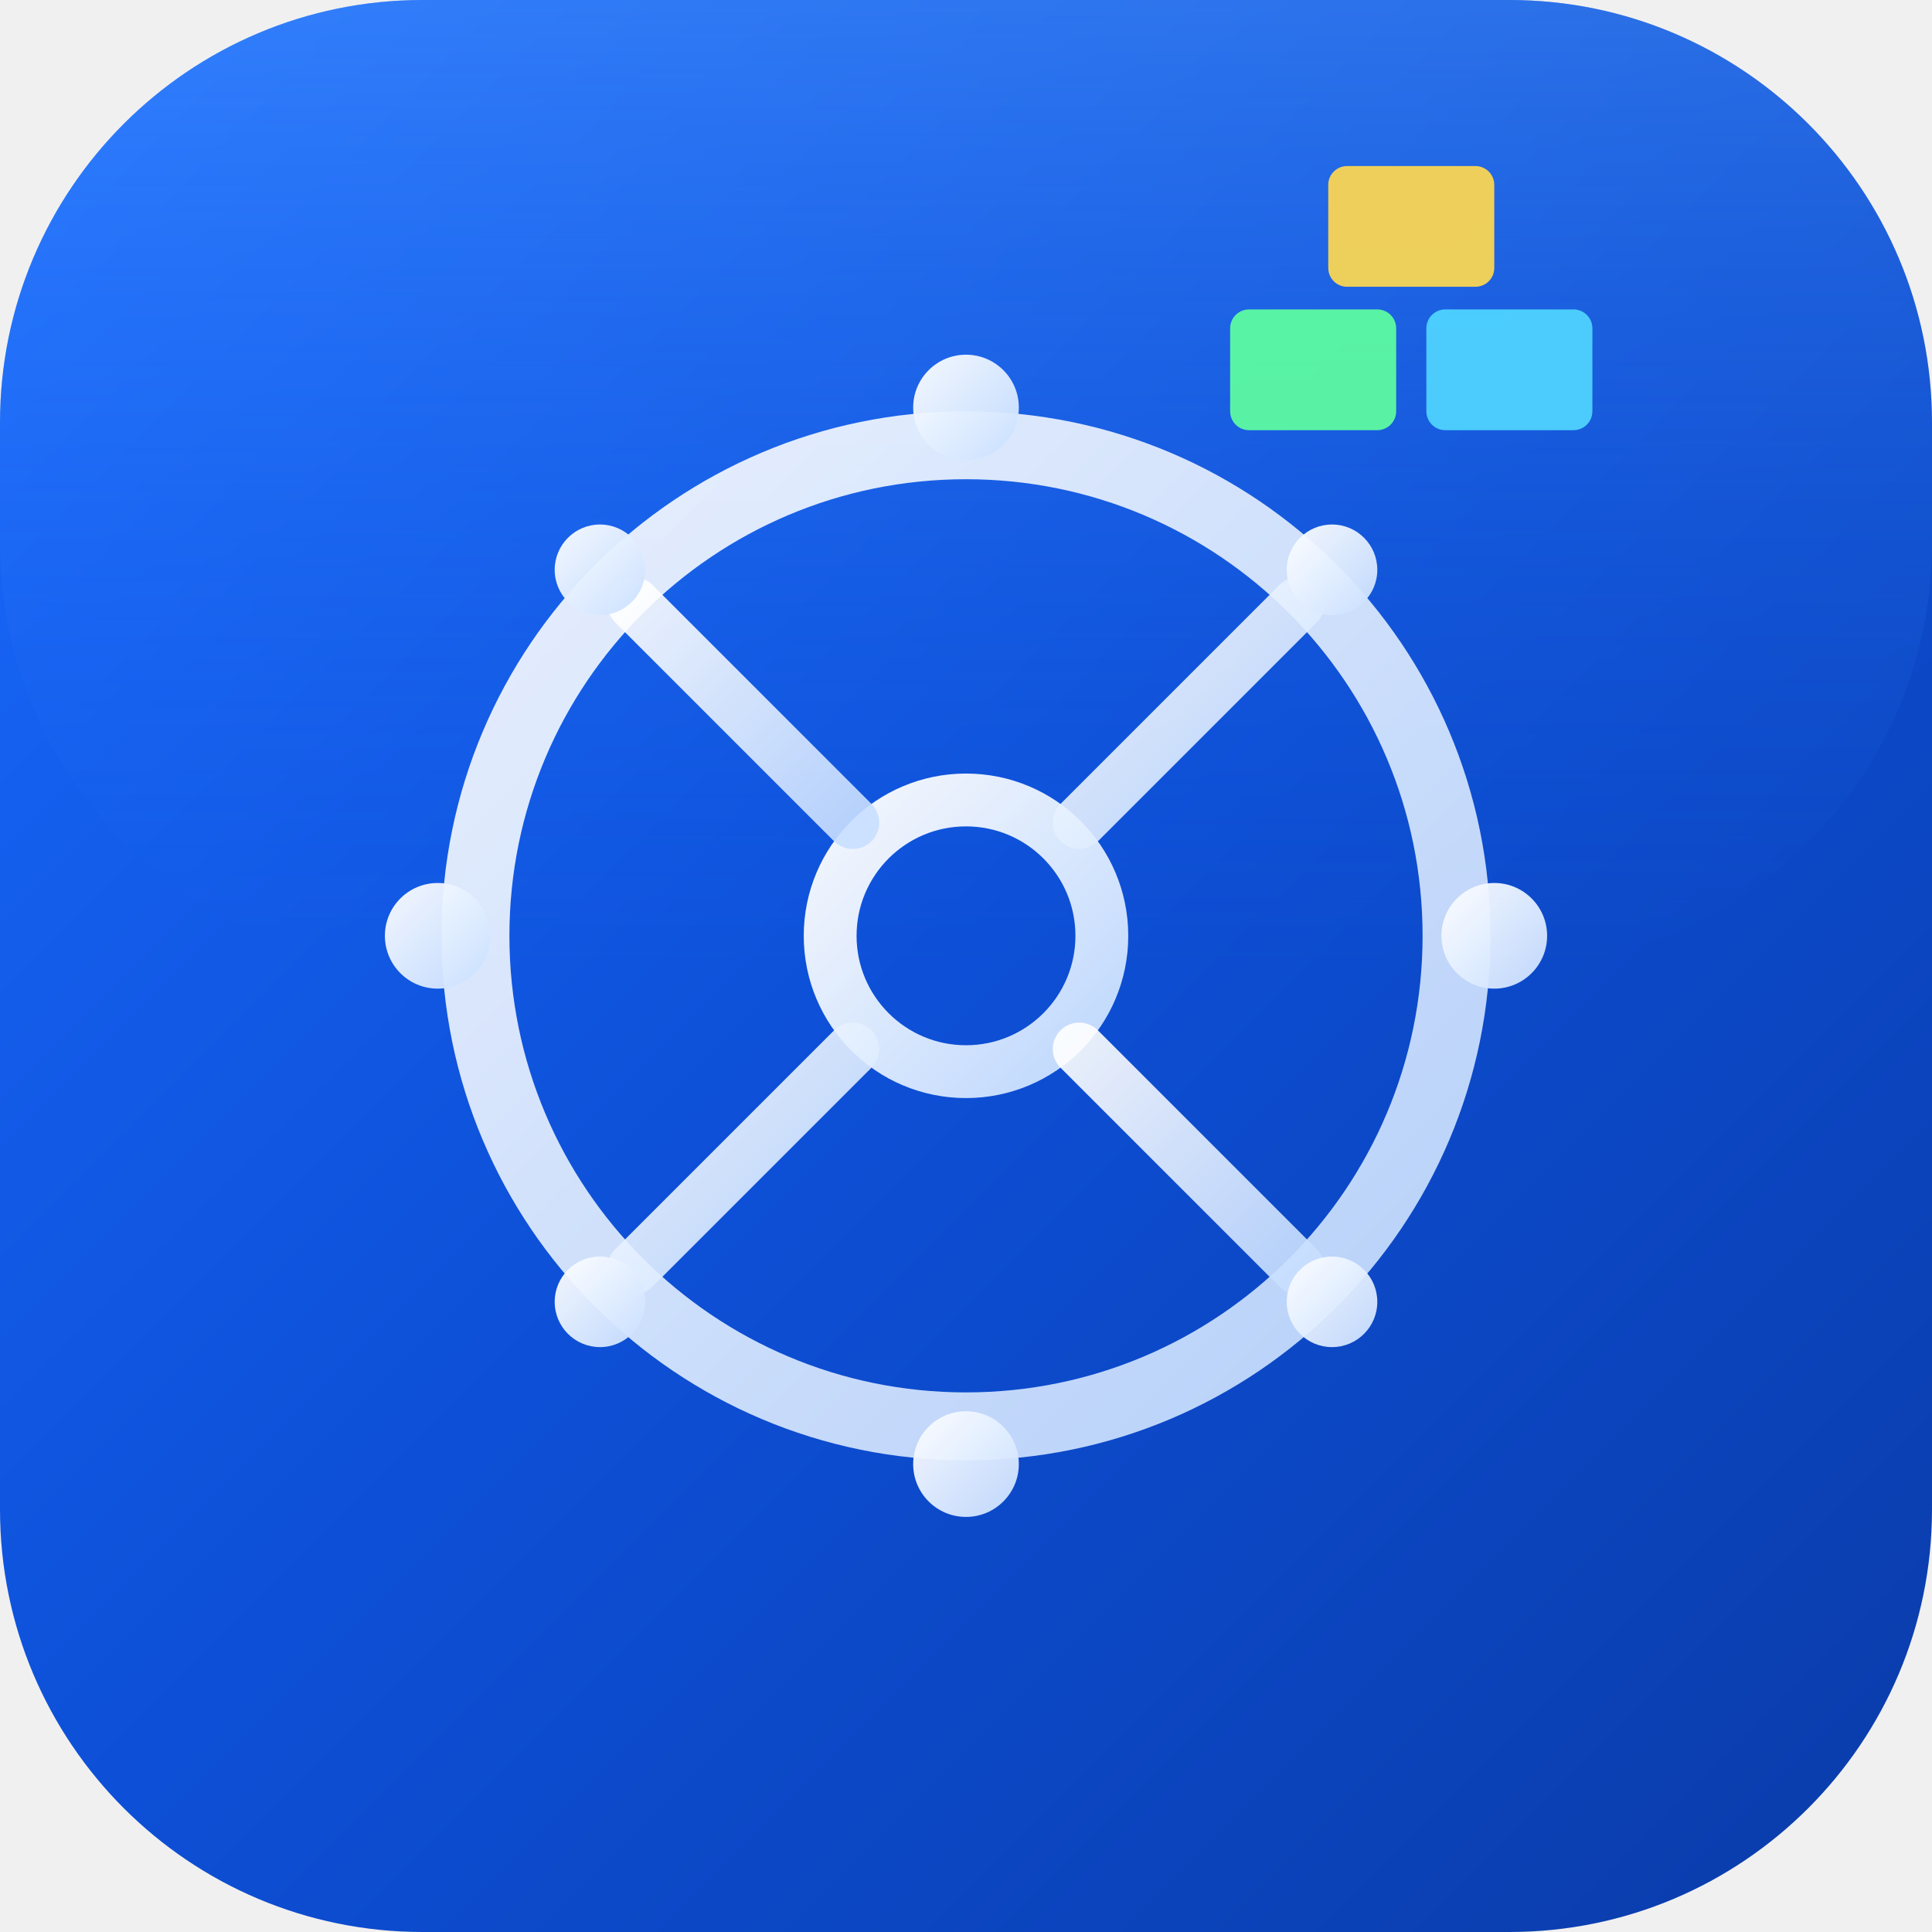
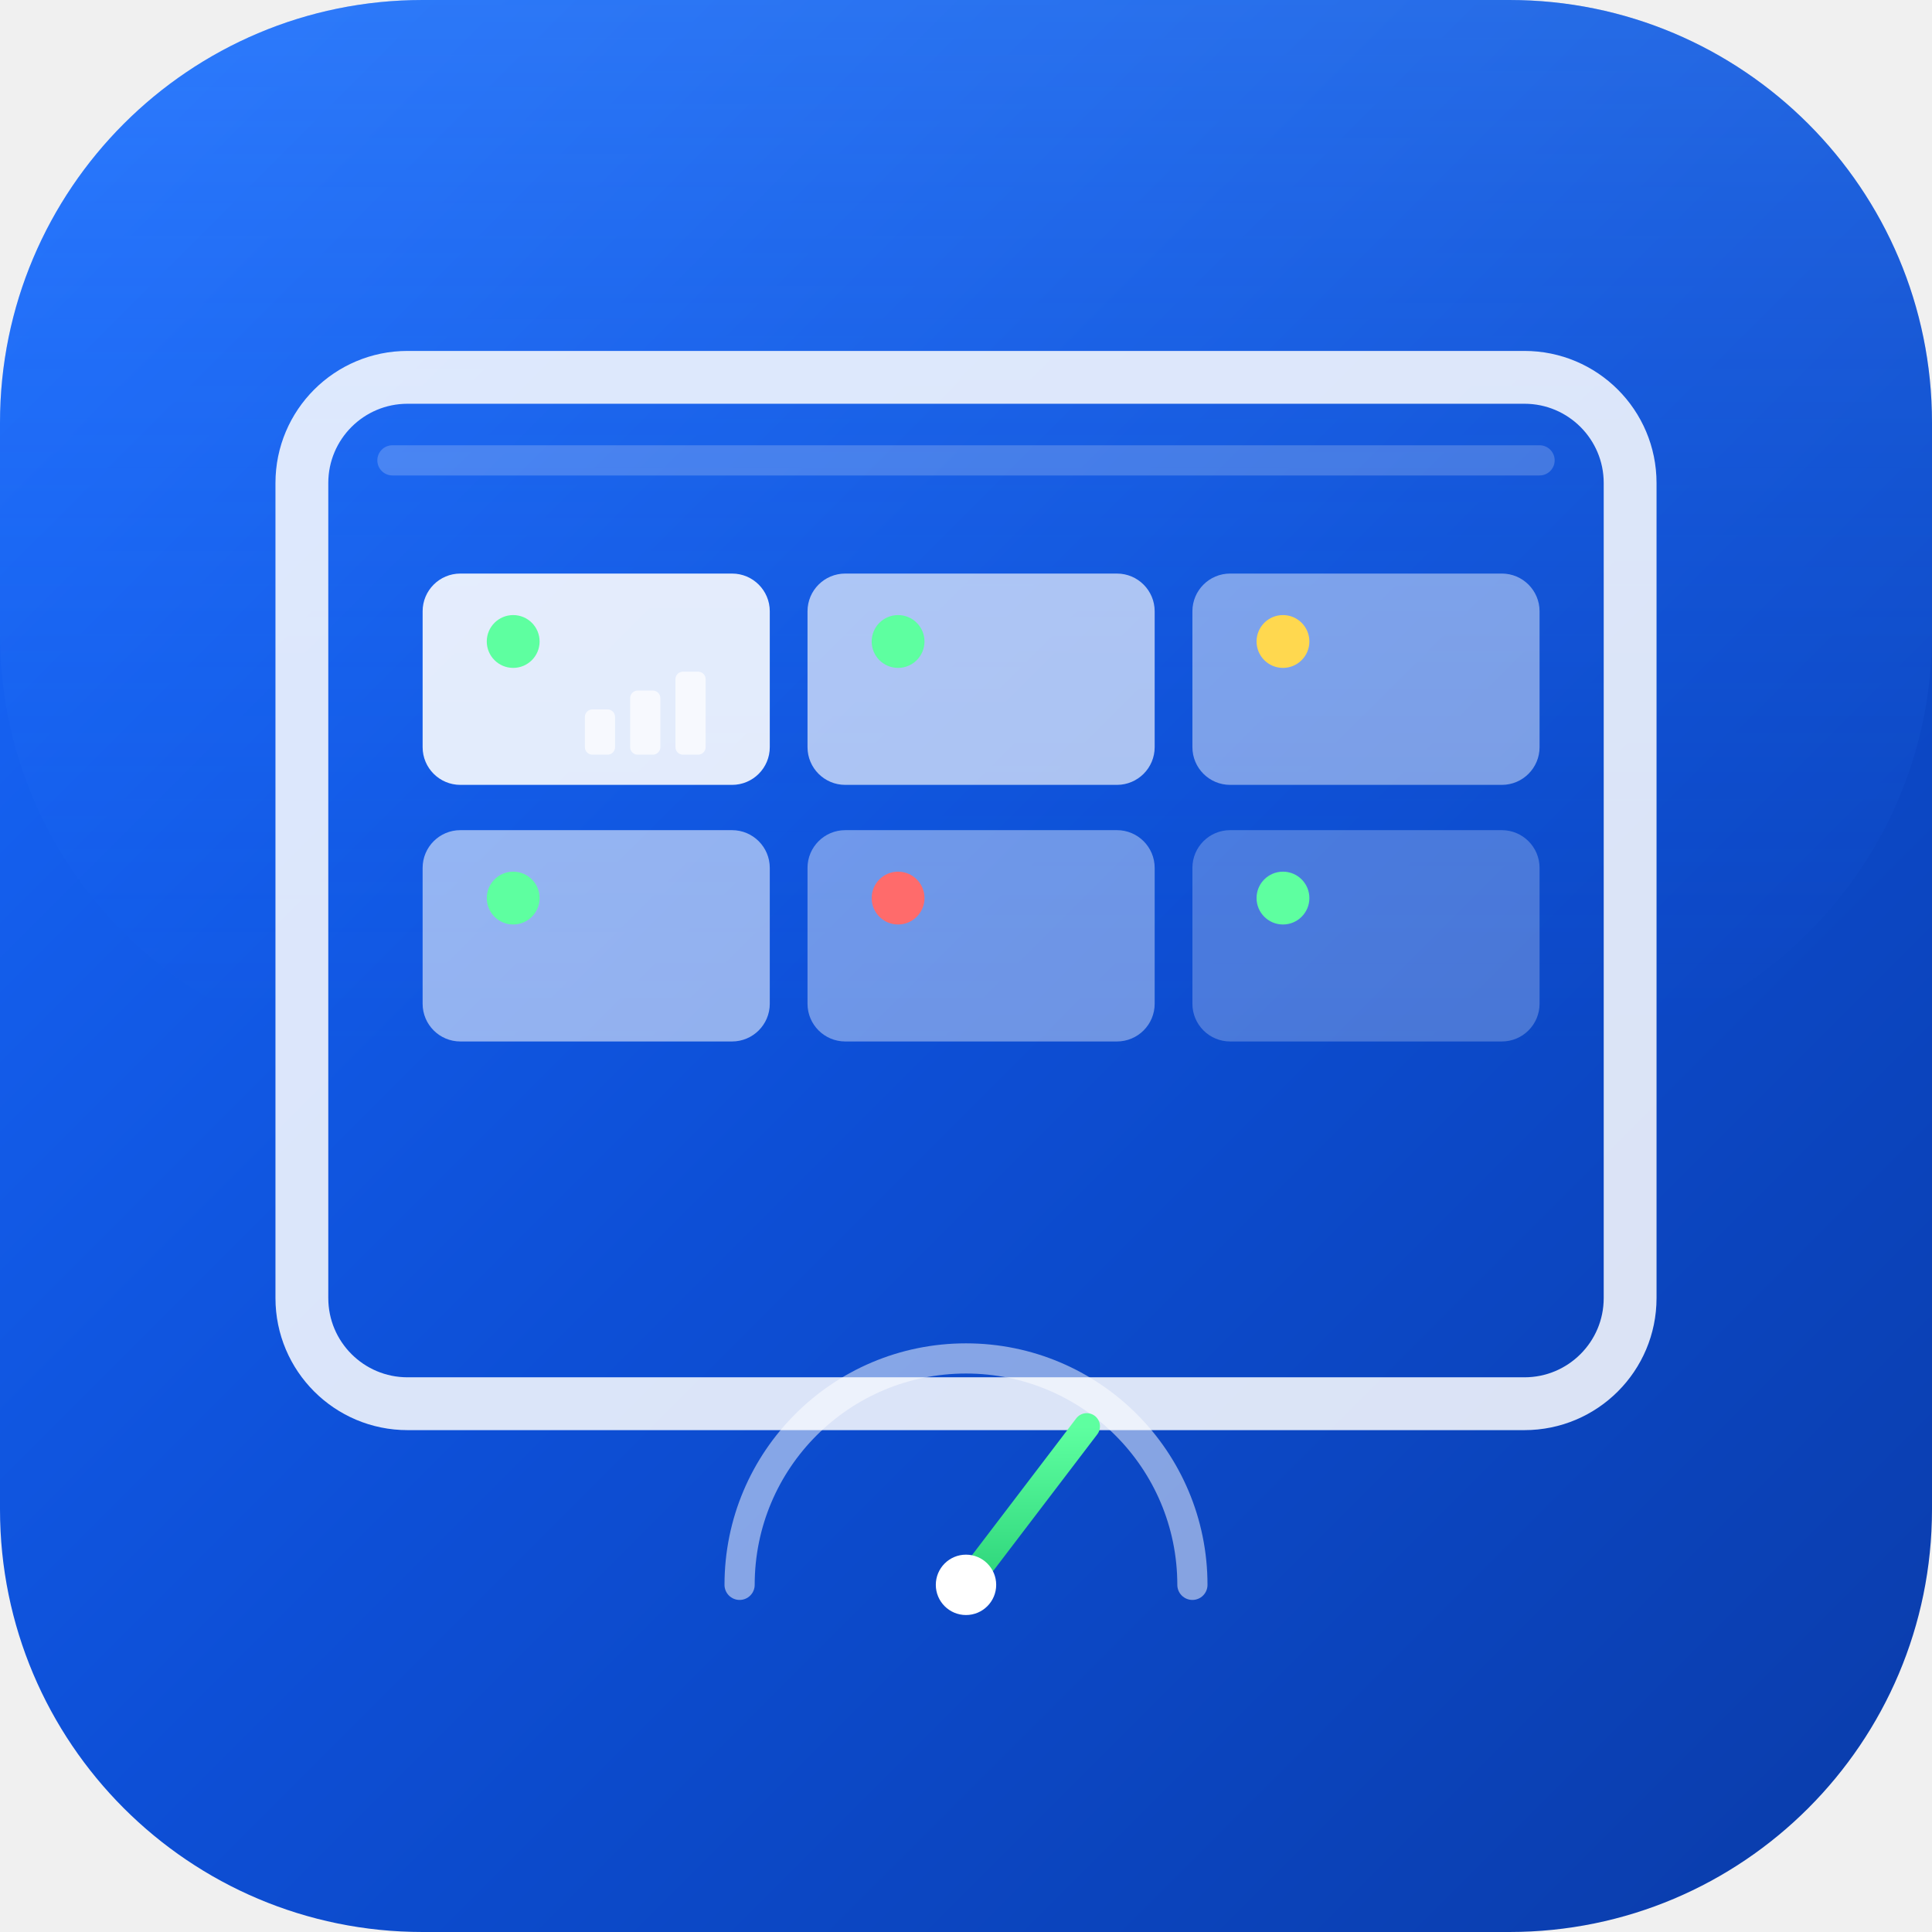
<svg xmlns="http://www.w3.org/2000/svg" viewBox="0 0 512 512">
  <defs>
    <linearGradient id="bg" x1="0" y1="0" x2="1" y2="1">
      <stop offset="0%" stop-color="#1a6bff" />
      <stop offset="50%" stop-color="#0d4fd6" />
      <stop offset="100%" stop-color="#0a3ba8" />
    </linearGradient>
    <linearGradient id="glow" x1="0.5" y1="0" x2="0.5" y2="1">
-       <stop offset="0%" stop-color="#6db3ff" stop-opacity="0.3" />
+       <stop offset="0%" stop-color="#6db3ff" stop-opacity="0.25" />
      <stop offset="100%" stop-color="#1a6bff" stop-opacity="0" />
    </linearGradient>
-     <linearGradient id="wheel" x1="0" y1="0" x2="1" y2="1">
-       <stop offset="0%" stop-color="#ffffff" />
-       <stop offset="100%" stop-color="#c8dfff" />
+     <linearGradient id="accent" x1="0" y1="0" x2="0" y2="1">
+       <stop offset="0%" stop-color="#5effa0" />
+       <stop offset="100%" stop-color="#2dd47a" />
    </linearGradient>
  </defs>
  <rect width="512" height="512" rx="112" fill="url(#bg)" />
-   <rect width="512" height="256" rx="112" fill="url(#glow)" />
-   <g transform="translate(256,248)">
-     <circle cx="0" cy="0" r="130" fill="none" stroke="url(#wheel)" stroke-width="18" opacity="0.9" />
-     <circle cx="0" cy="0" r="36" fill="none" stroke="url(#wheel)" stroke-width="14" opacity="0.95" />
-     <g stroke="url(#wheel)" stroke-width="14" stroke-linecap="round" opacity="0.9">
-       <line x1="0" y1="-42" x2="0" y2="-124" />
-       <line x1="0" y1="42" x2="0" y2="124" />
-       <line x1="-42" y1="0" x2="-124" y2="0" />
-       <line x1="42" y1="0" x2="124" y2="0" />
-       <line x1="-30" y1="-30" x2="-88" y2="-88" />
-       <line x1="30" y1="-30" x2="88" y2="-88" />
-       <line x1="-30" y1="30" x2="-88" y2="88" />
-       <line x1="30" y1="30" x2="88" y2="88" />
-     </g>
-     <g fill="url(#wheel)" opacity="0.95">
-       <circle cx="0" cy="-140" r="14" />
-       <circle cx="0" cy="140" r="14" />
-       <circle cx="-140" cy="0" r="14" />
-       <circle cx="140" cy="0" r="14" />
-       <circle cx="-97" cy="-97" r="12" />
-       <circle cx="97" cy="-97" r="12" />
-       <circle cx="-97" cy="97" r="12" />
-       <circle cx="97" cy="97" r="12" />
-     </g>
+   <rect width="512" height="280" rx="112" fill="url(#glow)" />
+   <rect x="80" y="100" width="352" height="272" rx="28" fill="none" stroke="rgba(255,255,255,0.85)" stroke-width="14" />
+   <rect x="100" y="118" width="312" height="8" rx="4" fill="rgba(255,255,255,0.2)" />
+   <g>
+     <rect x="112" y="152" width="92" height="56" rx="10" fill="rgba(255,255,255,0.88)" />
+     <rect x="214" y="152" width="92" height="56" rx="10" fill="rgba(255,255,255,0.65)" />
+     <rect x="316" y="152" width="92" height="56" rx="10" fill="rgba(255,255,255,0.45)" />
+     <rect x="112" y="220" width="92" height="56" rx="10" fill="rgba(255,255,255,0.55)" />
+     <rect x="214" y="220" width="92" height="56" rx="10" fill="rgba(255,255,255,0.40)" />
+     <rect x="316" y="220" width="92" height="56" rx="10" fill="rgba(255,255,255,0.25)" />
  </g>
-   <g opacity="0.92">
-     <rect x="326" y="82" width="44" height="32" rx="5" fill="#5effa0" />
-     <rect x="378" y="82" width="44" height="32" rx="5" fill="#4fd6ff" />
-     <rect x="352" y="44" width="44" height="32" rx="5" fill="#ffd84f" />
+   <circle cx="136" cy="170" r="7" fill="#5effa0" />
+   <circle cx="238" cy="170" r="7" fill="#5effa0" />
+   <circle cx="340" cy="170" r="7" fill="#ffd84f" />
+   <circle cx="136" cy="238" r="7" fill="#5effa0" />
+   <circle cx="238" cy="238" r="7" fill="#ff6b6b" />
+   <circle cx="340" cy="238" r="7" fill="#5effa0" />
+   <g opacity="0.7">
+     <rect x="155" y="188" width="8" height="12" rx="2" fill="white" />
+     <rect x="167" y="183" width="8" height="17" rx="2" fill="white" />
+     <rect x="179" y="178" width="8" height="22" rx="2" fill="white" />
+   </g>
+   <g transform="translate(256,420)">
+     <path d="M-60,0 A60,60 0 0,1 60,0" fill="none" stroke="rgba(255,255,255,0.5)" stroke-width="8" stroke-linecap="round" />
+     <line x1="0" y1="0" x2="32" y2="-42" stroke="url(#accent)" stroke-width="7" stroke-linecap="round" />
+     <circle cx="0" cy="0" r="8" fill="white" />
  </g>
</svg>
